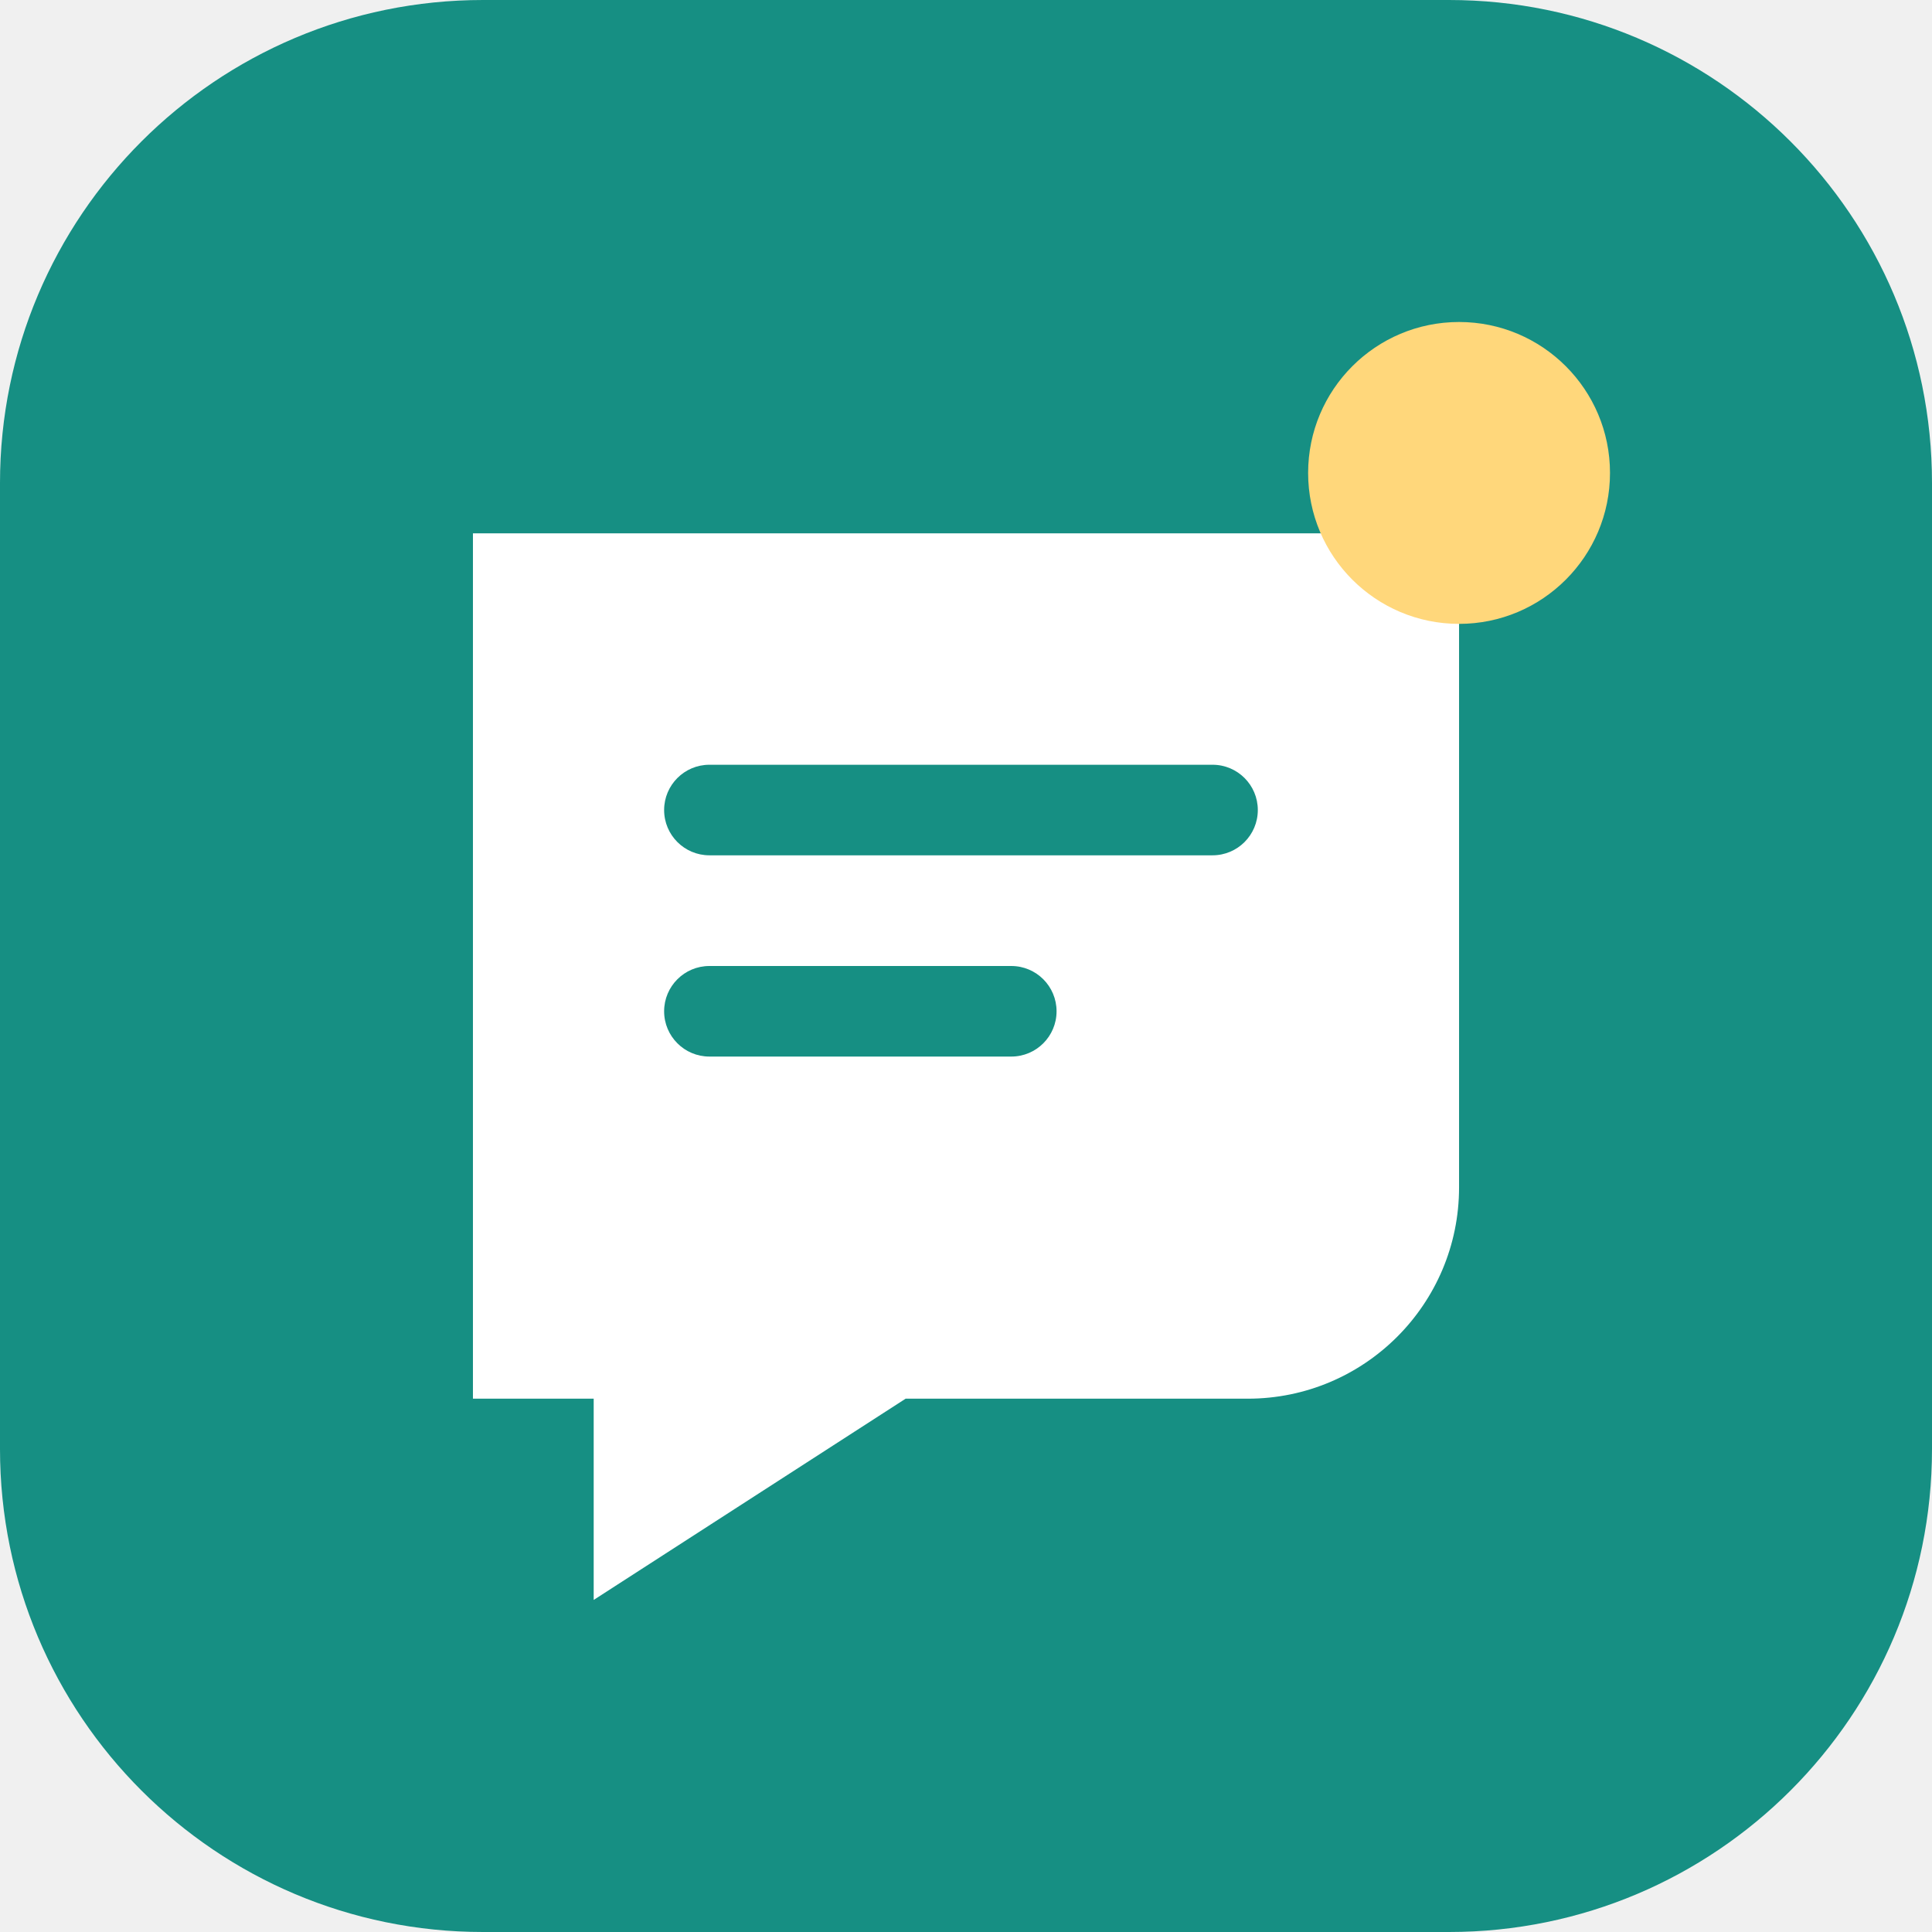
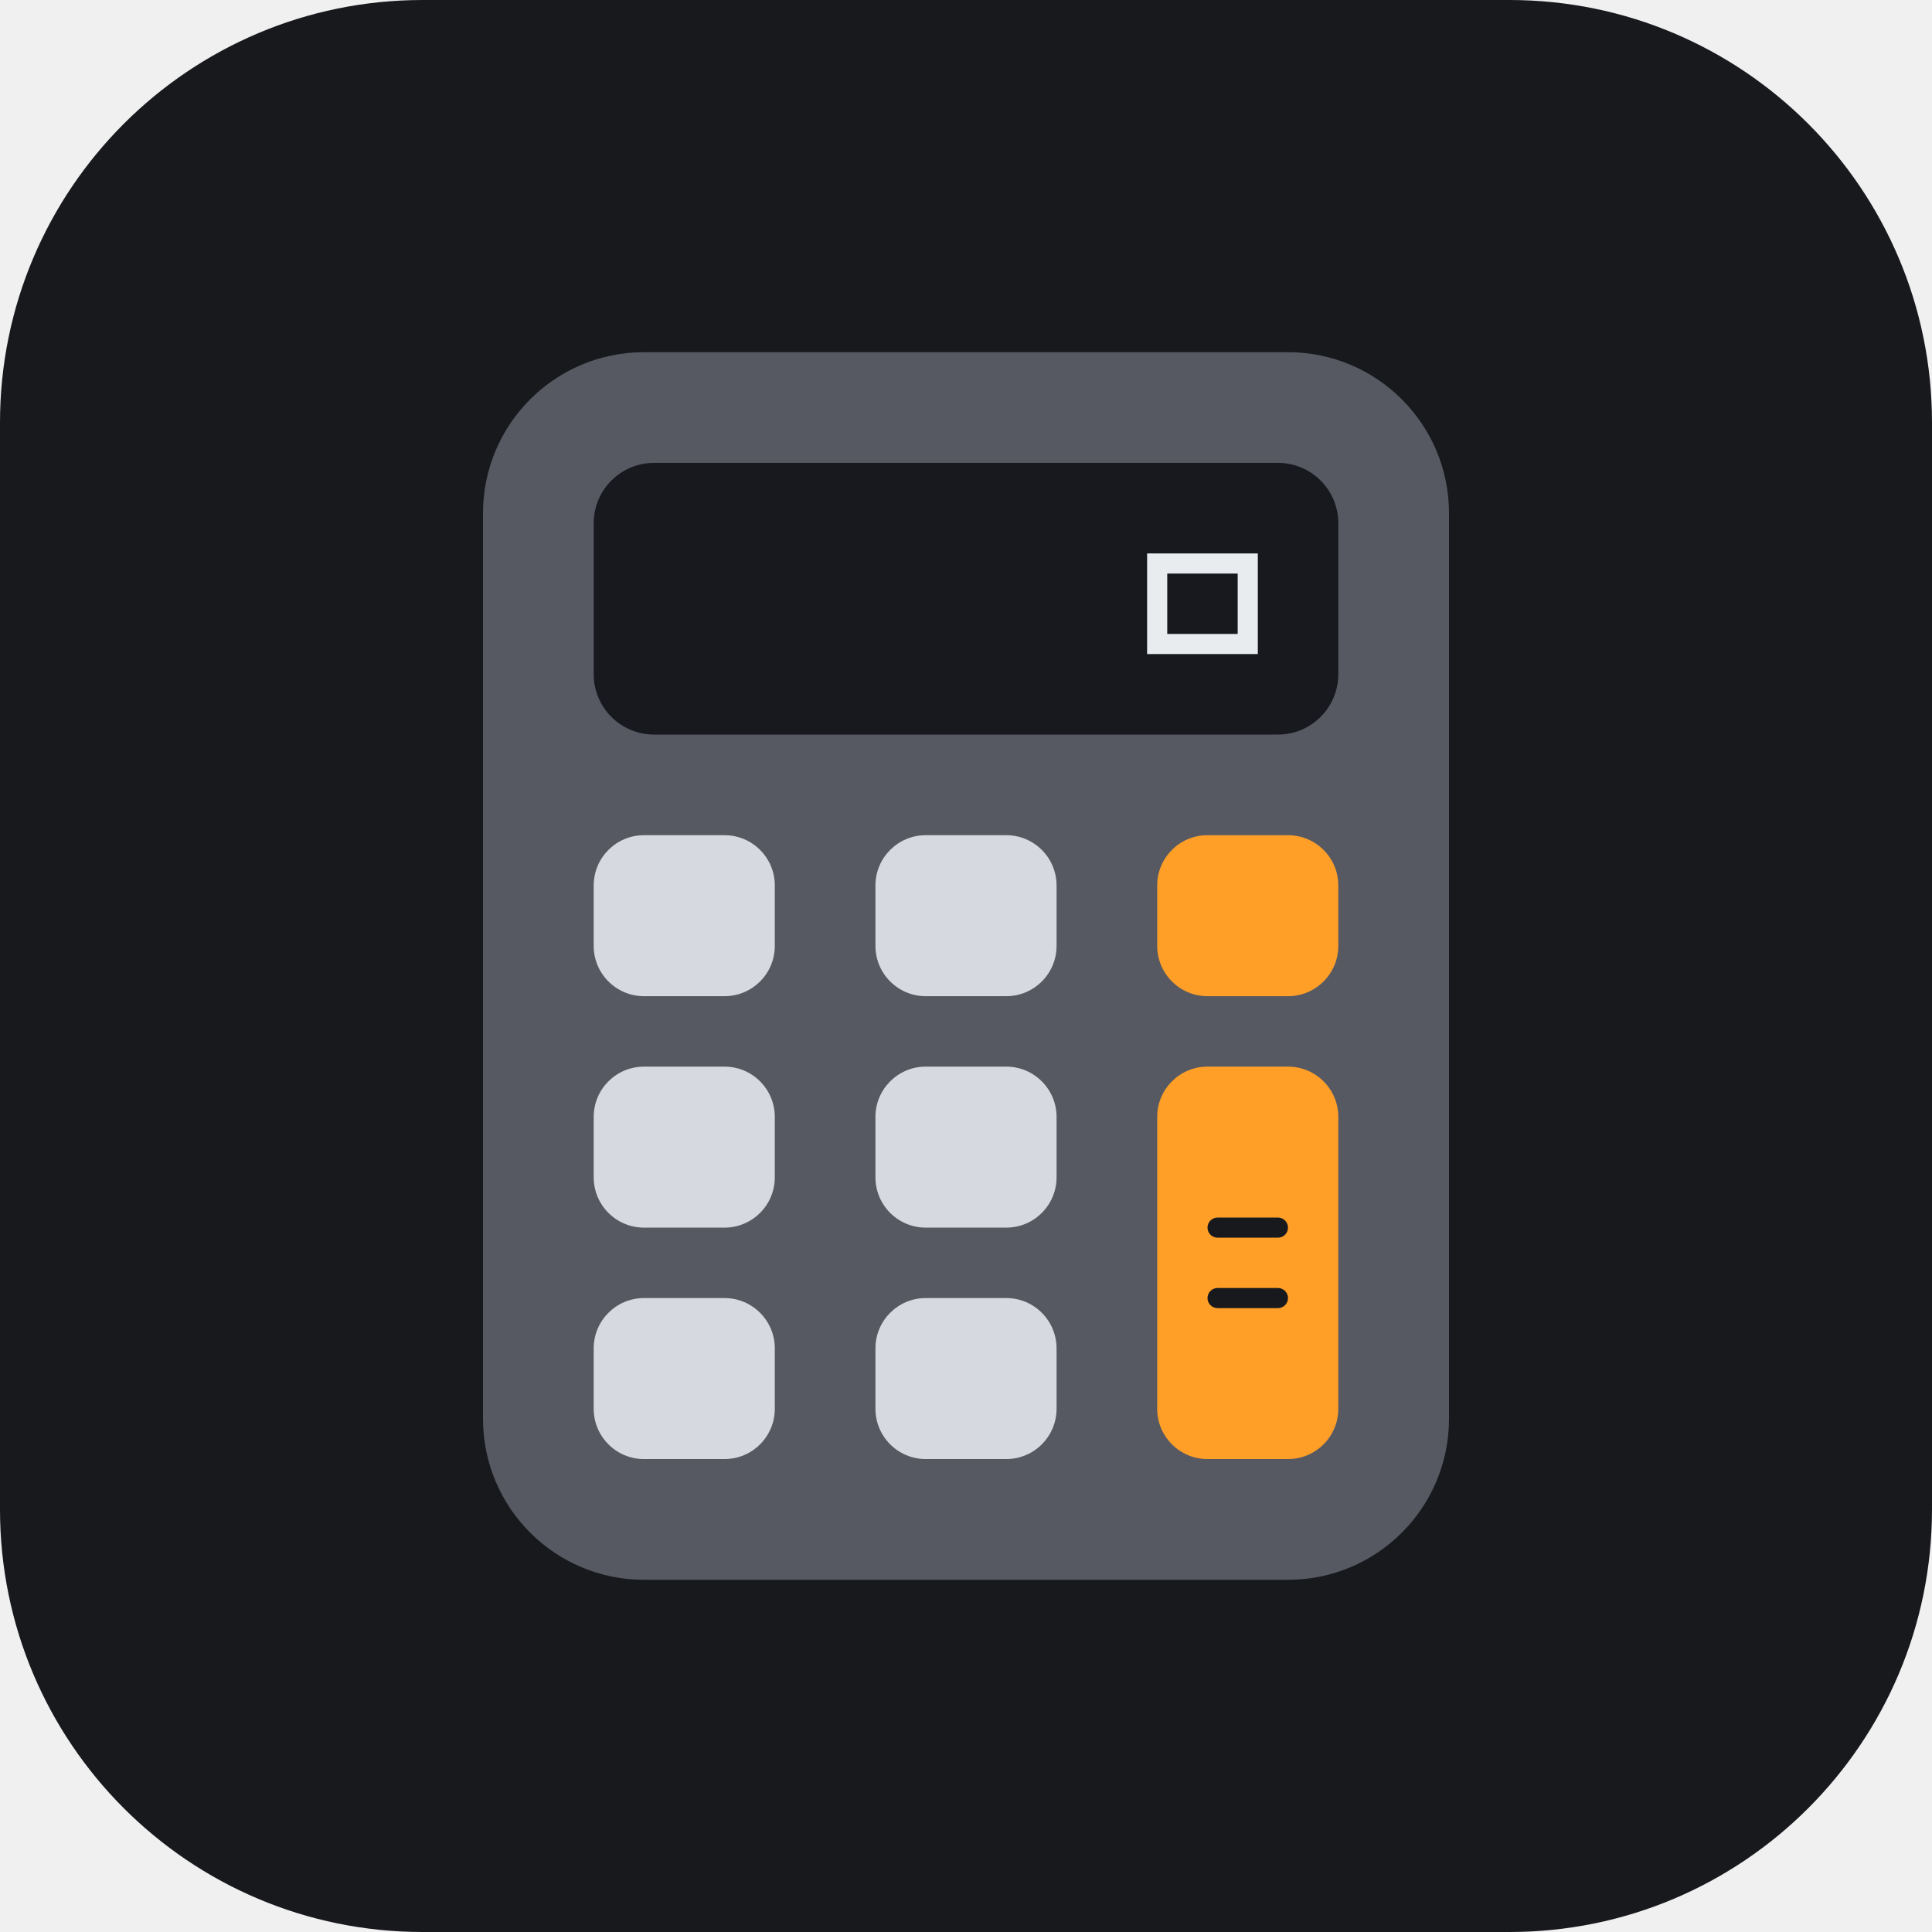
<svg xmlns="http://www.w3.org/2000/svg" viewBox="0 0 192 192">
-   <rect width="192" height="192" rx="48" fill="#168f83" />
-   <path d="M47 53h98v65a21 21 0 0 1-21 21H90l-31 20v-20H47z" fill="#fff" />
-   <rect x="66" y="76" width="59" height="9" rx="4.5" fill="#168f83" />
-   <rect x="66" y="96" width="39" height="9" rx="4.5" fill="#168f83" />
-   <circle cx="145" cy="47" r="15" fill="#ffd77b" />
+   <rect width="192" height="192" rx="42" fill="#18191d" />
+   <rect x="48" y="35" width="96" height="122" rx="16" fill="#565962" />
+   <rect x="59" y="46" width="74" height="27" rx="6" fill="#17191e" />
+   <rect x="115" y="56" width="9" height="8" fill="none" stroke="#e8ecef" stroke-width="2" />
+   <g fill="#d6d9df">
+     <rect x="59" y="83" width="18" height="16" rx="5" />
+     <rect x="87" y="83" width="18" height="16" rx="5" />
+     <rect x="59" y="106" width="18" height="16" rx="5" />
+     <rect x="87" y="106" width="18" height="16" rx="5" />
+     <rect x="59" y="129" width="18" height="16" rx="5" />
+     <rect x="87" y="129" width="18" height="16" rx="5" />
+   </g>
+   <rect x="115" y="83" width="18" height="16" rx="5" fill="#ff9f28" />
+   <rect x="115" y="106" width="18" height="39" rx="5" fill="#ff9f28" />
+   <rect x="120" y="121" width="8" height="2" rx="1" fill="#18191d" />
+   <rect x="120" y="128" width="8" height="2" rx="1" fill="#18191d" />
</svg>
